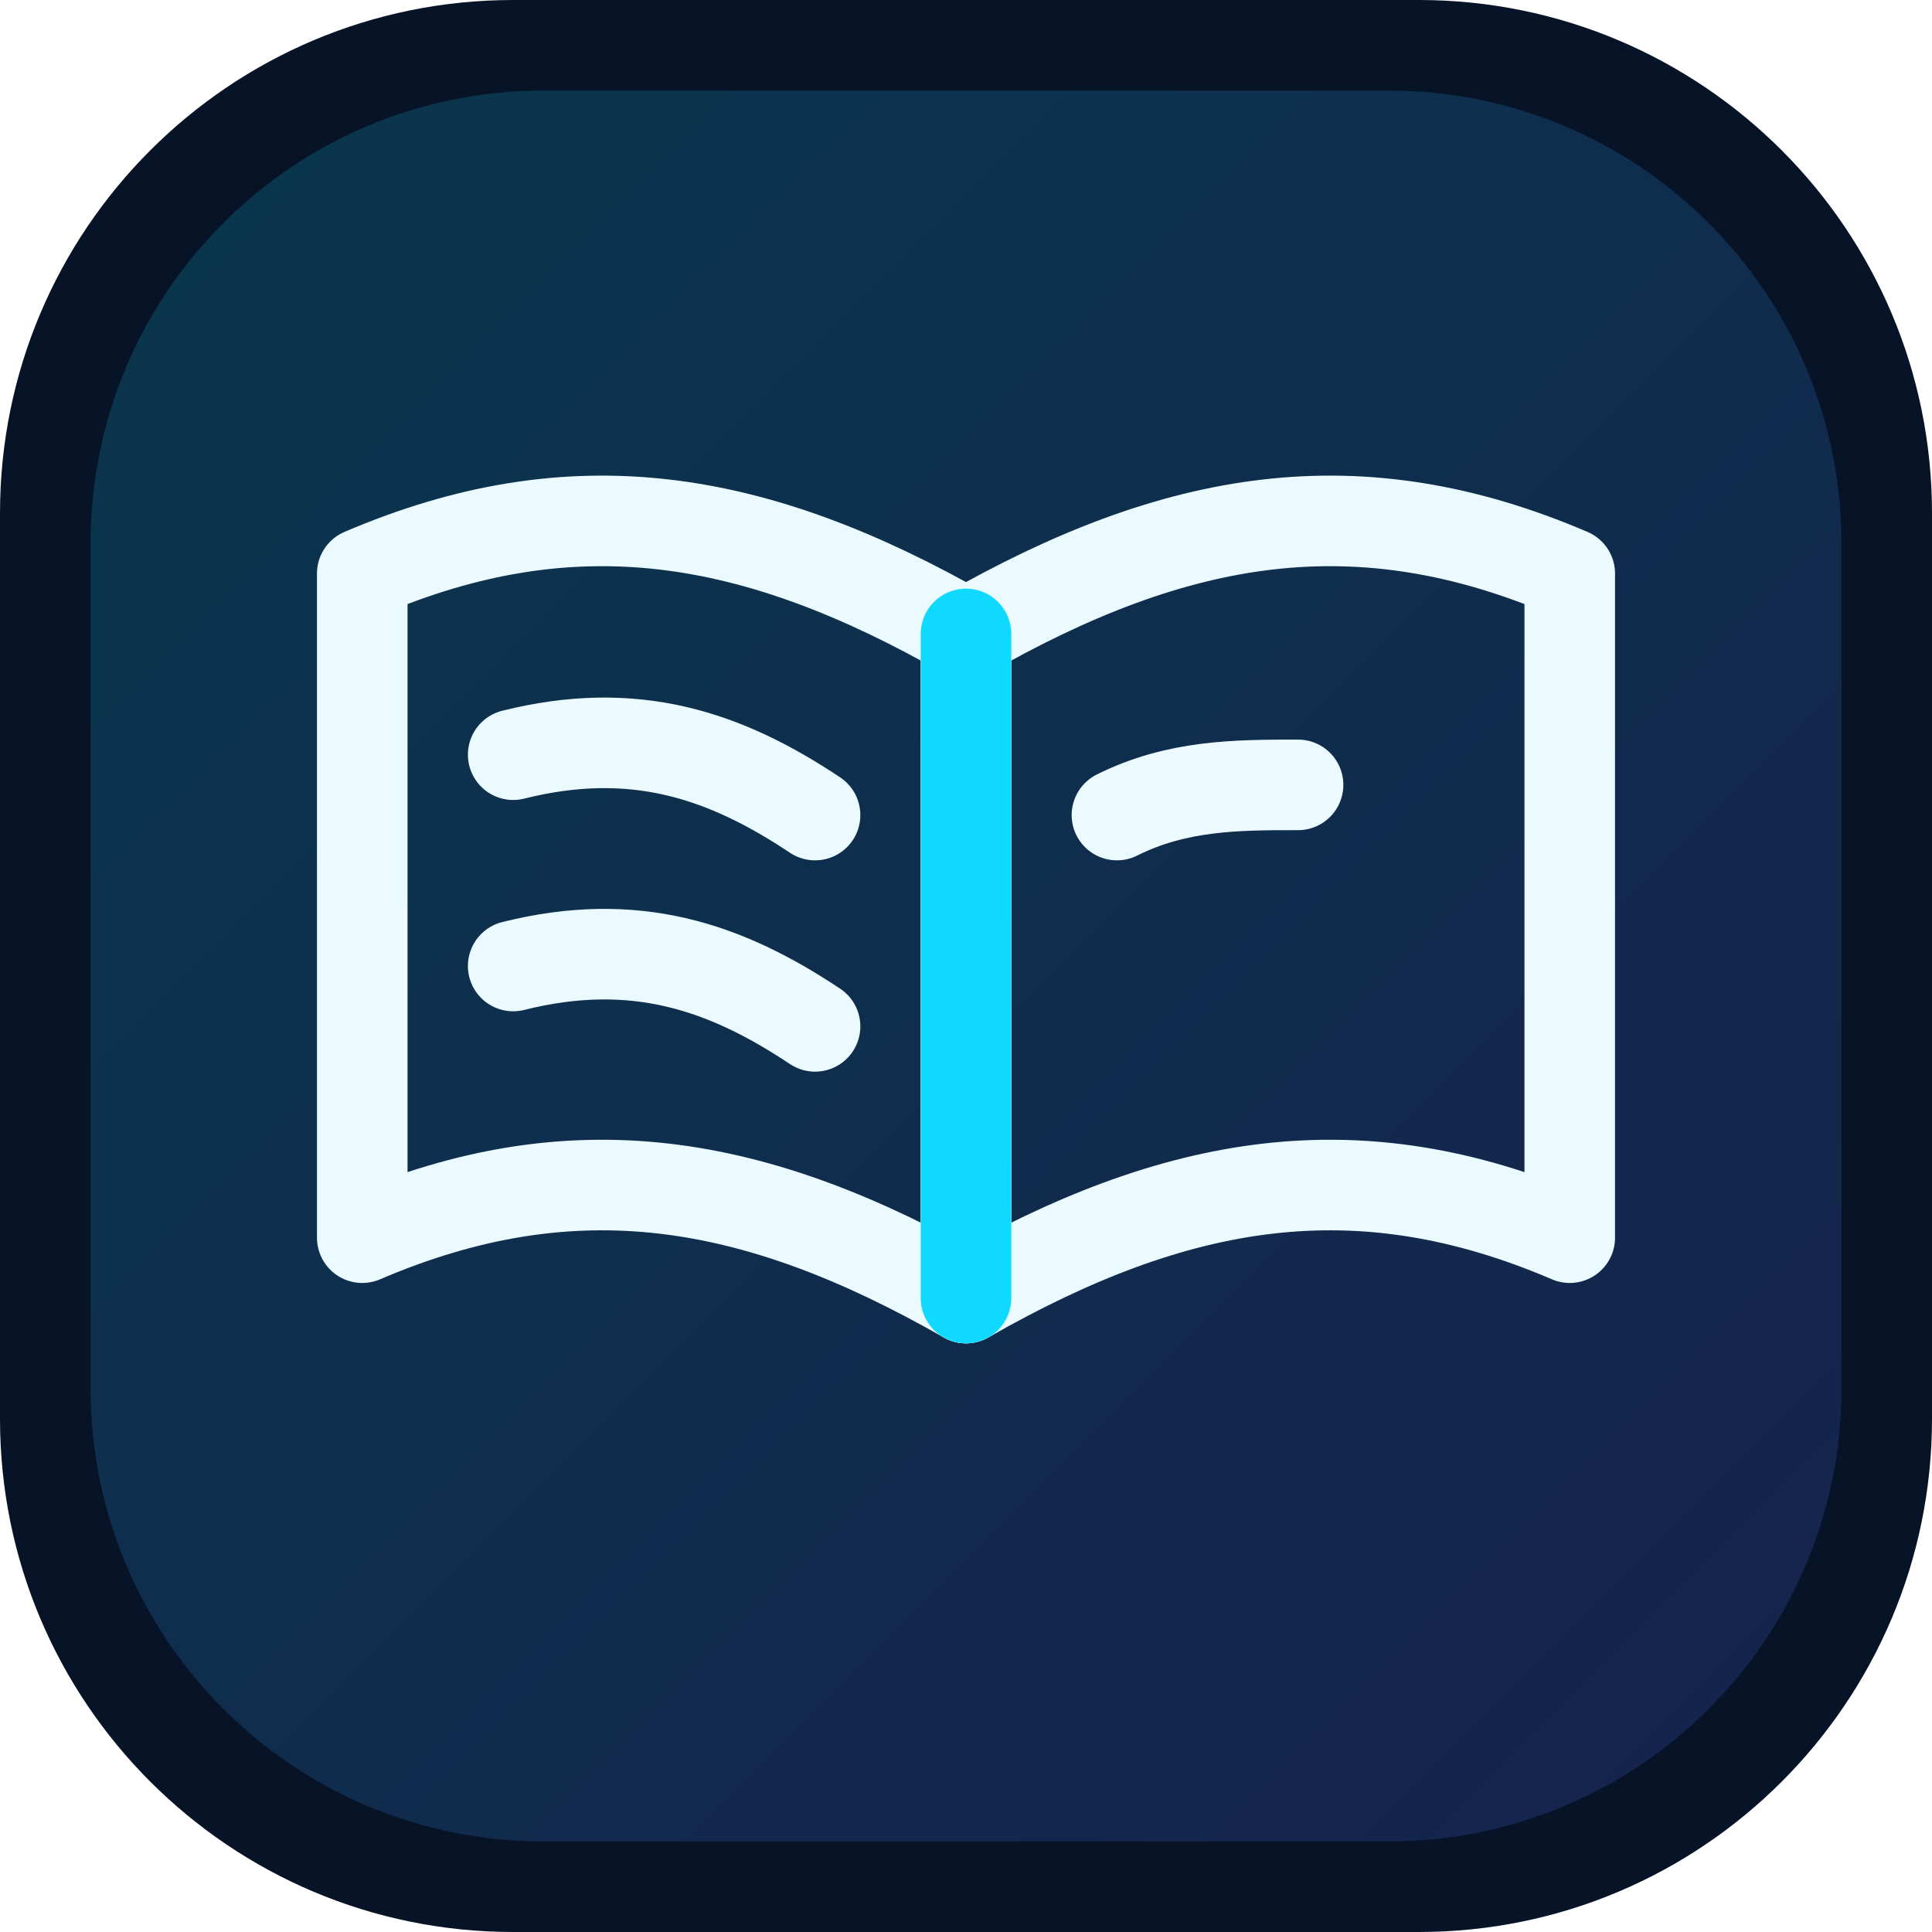
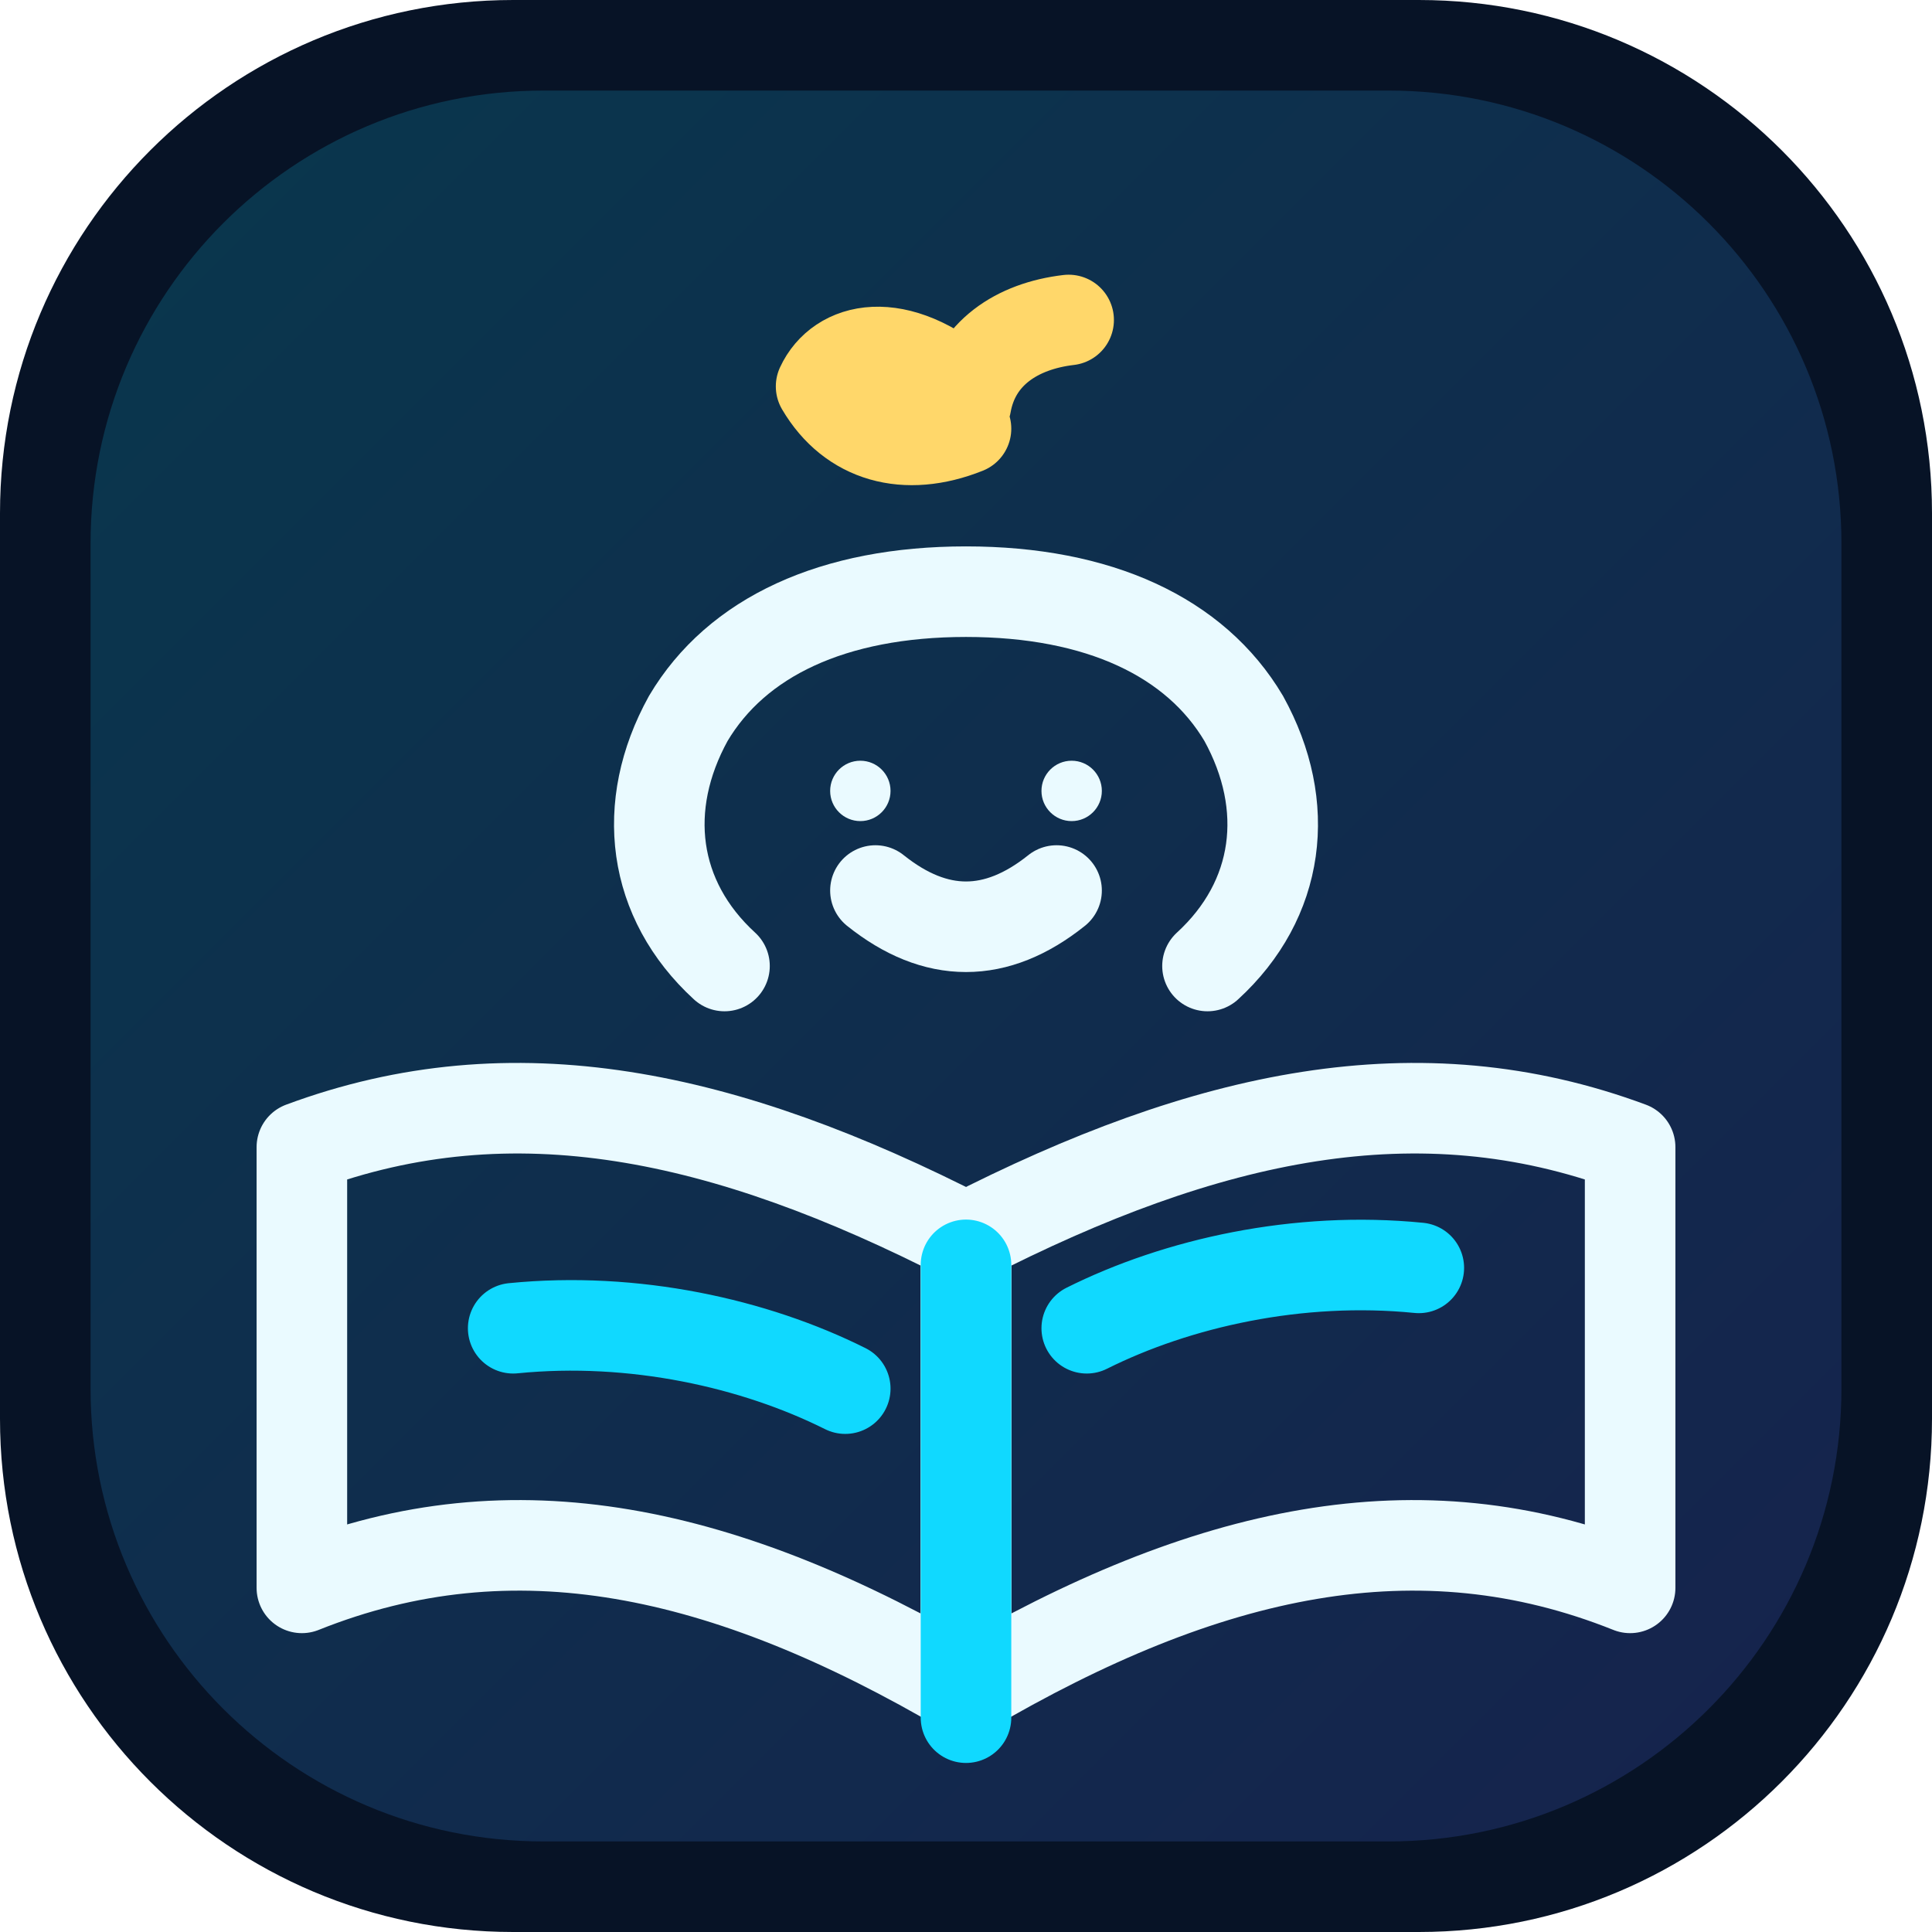
<svg xmlns="http://www.w3.org/2000/svg" viewBox="0 0 64 64">
  <defs>
    <linearGradient id="a" x1="0" x2="1" y1="0" y2="1">
      <stop offset="0" stop-color="#10d9ff" />
      <stop offset="1" stop-color="#5968ff" />
    </linearGradient>
  </defs>
  <rect width="64" height="64" rx="17" fill="#071326" />
  <rect x="3" y="3" width="58" height="58" rx="15" fill="url(#a)" opacity=".18" />
  <g fill="none" stroke="#eafaff" stroke-linecap="round" stroke-linejoin="round" stroke-width="3">
-     <path d="M12 19c7-3 13-2 20 2v22c-7-4-13-5-20-2V19Z" />
-     <path d="M52 19c-7-3-13-2-20 2v22c7-4 13-5 20-2V19Z" />
-     <path d="M17 25c4-1 7 0 10 2m-10 5c4-1 7 0 10 2m10-7c2-1 4-1 6-1" />
-     <path d="M32 21v22" stroke="#10d9ff" />
+     <path d="M32 13c-2.3-2-4.2-1.5-4.8-.2 1 1.7 2.8 2.2 4.8 1.4m0-.8c.3-1.7 1.7-2.6 3.4-2.8" stroke="#ffd76a" />
+     <path d="M24 32c-2.4-2.2-2.8-5.3-1.2-8.2 1.6-2.7 4.8-4.2 9.2-4.2s7.6 1.5 9.2 4.2c1.6 2.9 1.2 6-1.2 8.2" />
+     <circle cx="28.5" cy="26.2" r="1" fill="#eafaff" stroke="none" />
+     <circle cx="35.5" cy="26.2" r="1" fill="#eafaff" stroke="none" />
+     <path d="M29 29.5q3 2.4 6 0" />
+     <path d="M10 38c7-2.6 14-1.1 22 3v15c-8-4.7-15-6.2-22-3.4V38Z" />
+     <path d="M54 38c-7-2.6-14-1.1-22 3v15c8-4.7 15-6.2 22-3.4V38Z" />
+     <path d="M17 44c4-.4 8 .5 11 2m8-2c3-1.5 7-2.4 11-2m-15-.1v15" stroke="#10d9ff" />
  </g>
</svg>
